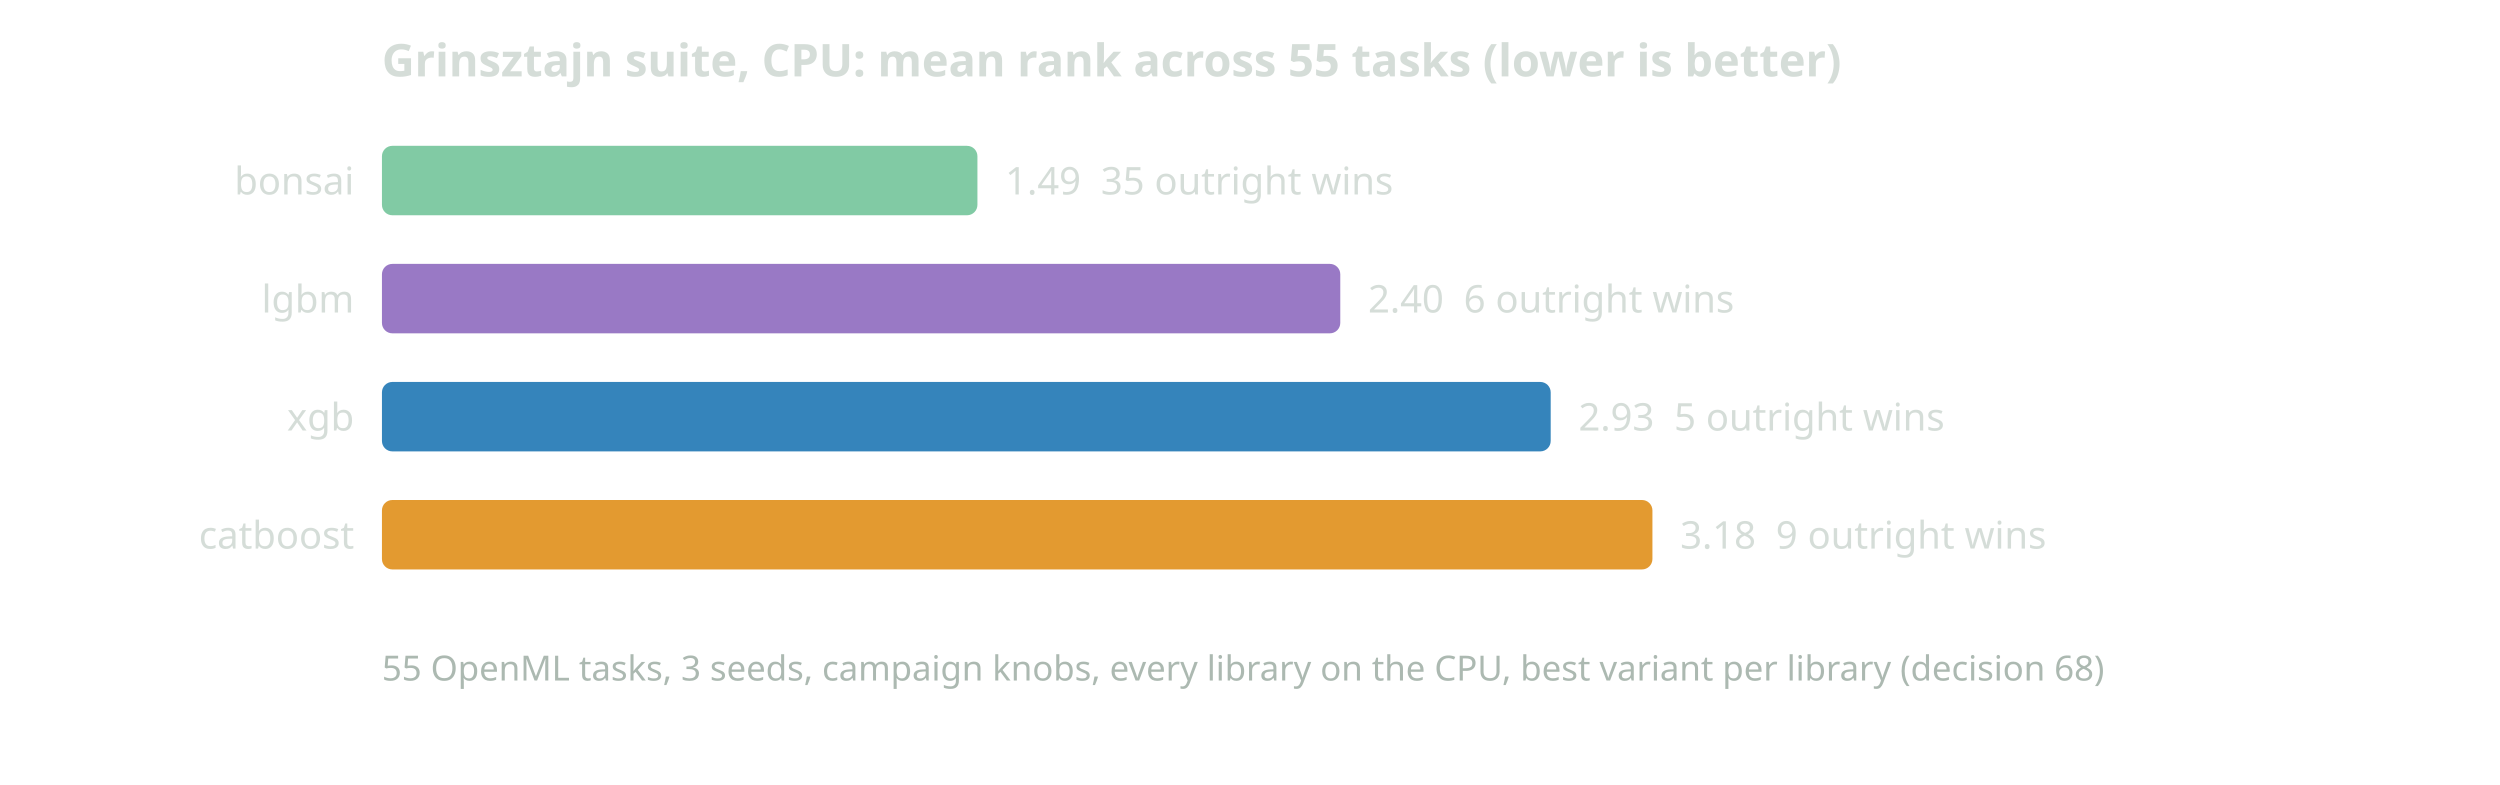
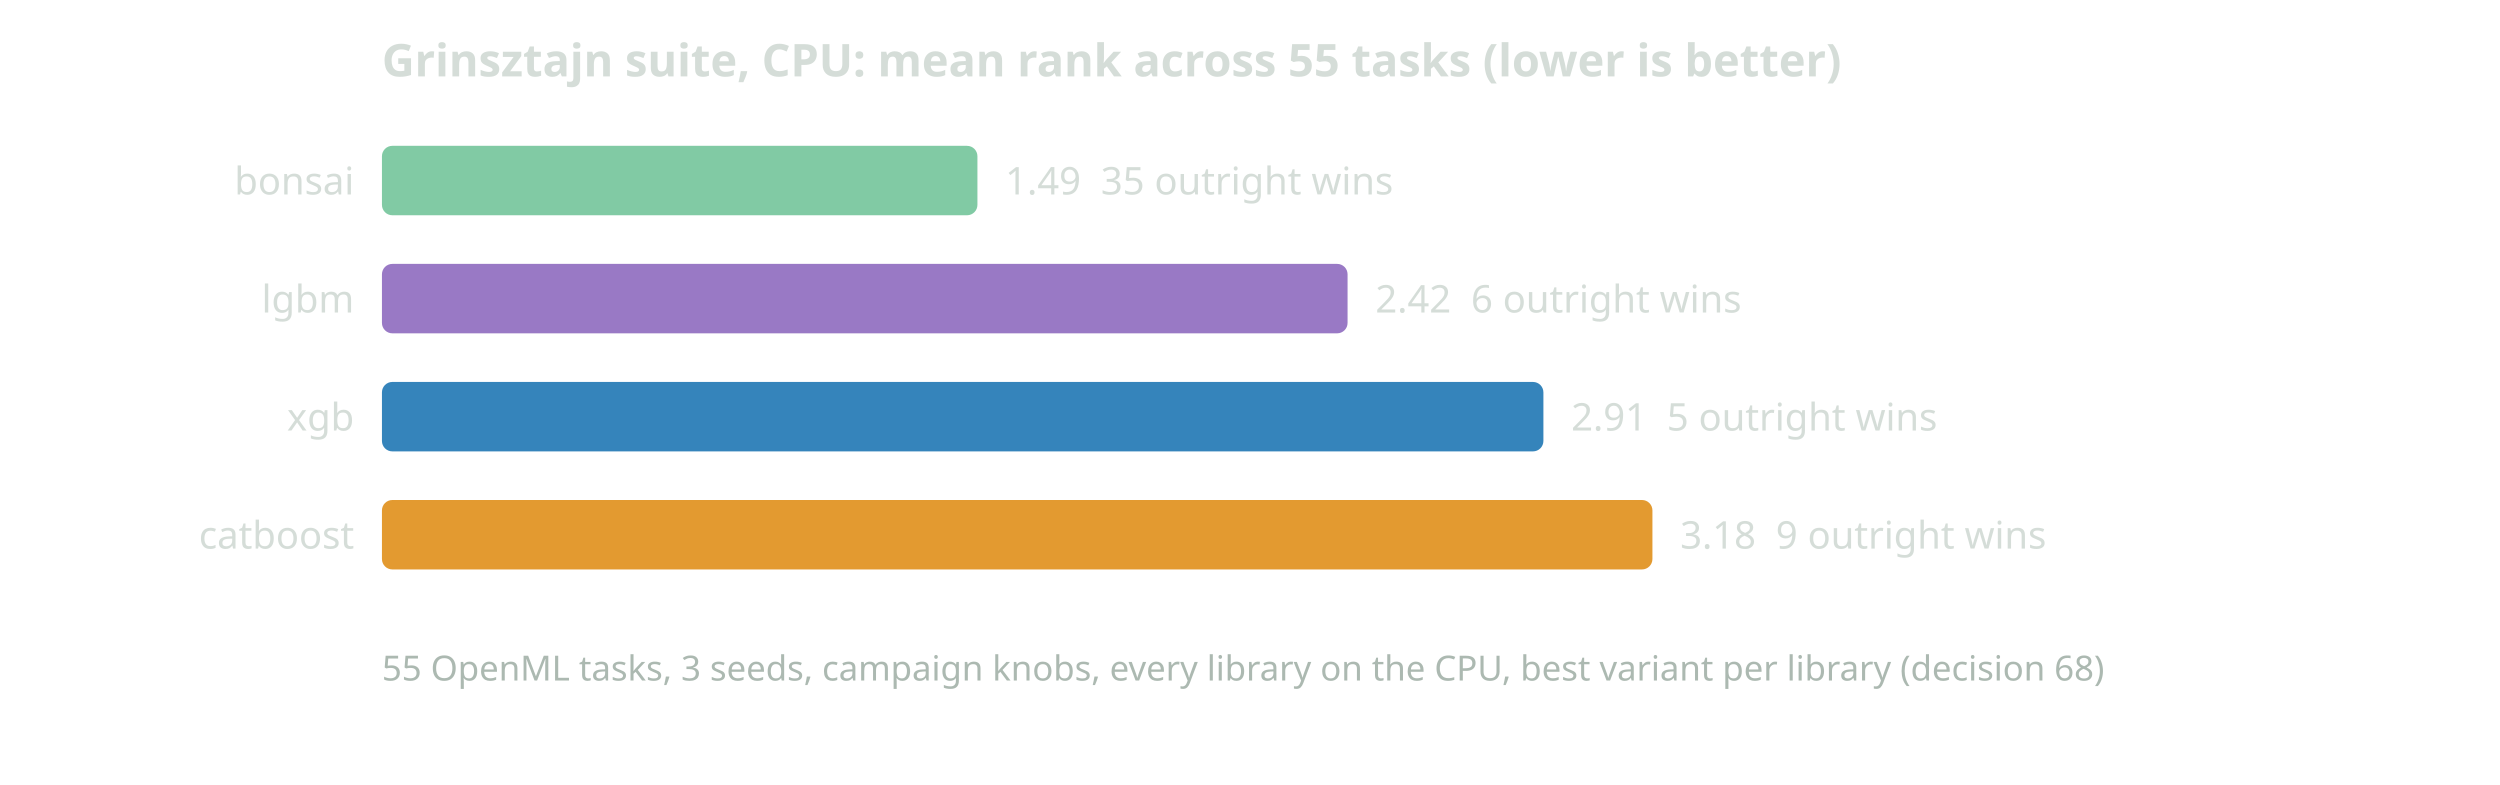
<svg xmlns="http://www.w3.org/2000/svg" width="720" height="226" viewBox="0 0 720 226">
  <text x="110" y="22" font-size="13" fill="#d5ddd8" font-family="IBM Plex Sans,system-ui,sans-serif" text-anchor="start" font-weight="bold">Grinsztajn suite, CPU: mean rank across 55 tasks (lower is better)</text>
  <text x="102" y="56" font-size="11" fill="#d5ddd8" font-family="IBM Plex Sans,system-ui,sans-serif" text-anchor="end" font-weight="normal">bonsai</text>
  <rect x="110" y="42" width="171.5" height="20" rx="3" fill="#74c49a" fill-opacity="0.9" />
  <text x="289.5" y="56" font-size="11" fill="#d5ddd8" font-family="IBM Plex Sans,system-ui,sans-serif" text-anchor="start" font-weight="normal">1.49  35 outright wins</text>
  <text x="102" y="90" font-size="11" fill="#d5ddd8" font-family="IBM Plex Sans,system-ui,sans-serif" text-anchor="end" font-weight="normal">lgbm</text>
-   <rect x="110" y="76" width="276.0" height="20" rx="3" fill="#8e6bbf" fill-opacity="0.9" />
-   <text x="394.0" y="90" font-size="11" fill="#d5ddd8" font-family="IBM Plex Sans,system-ui,sans-serif" text-anchor="start" font-weight="normal">2.40  6 outright wins</text>
+   <rect x="110" y="76" width="278.1" height="20" rx="3" fill="#8e6bbf" fill-opacity="0.9" />
+   <text x="396.1" y="90" font-size="11" fill="#d5ddd8" font-family="IBM Plex Sans,system-ui,sans-serif" text-anchor="start" font-weight="normal">2.42  6 outright wins</text>
  <text x="102" y="124" font-size="11" fill="#d5ddd8" font-family="IBM Plex Sans,system-ui,sans-serif" text-anchor="end" font-weight="normal">xgb</text>
-   <rect x="110" y="110" width="336.6" height="20" rx="3" fill="#1f77b4" fill-opacity="0.9" />
-   <text x="454.6" y="124" font-size="11" fill="#d5ddd8" font-family="IBM Plex Sans,system-ui,sans-serif" text-anchor="start" font-weight="normal">2.93  5 outright wins</text>
+   <rect x="110" y="110" width="334.5" height="20" rx="3" fill="#1f77b4" fill-opacity="0.9" />
+   <text x="452.5" y="124" font-size="11" fill="#d5ddd8" font-family="IBM Plex Sans,system-ui,sans-serif" text-anchor="start" font-weight="normal">2.91  5 outright wins</text>
  <text x="102" y="158" font-size="11" fill="#d5ddd8" font-family="IBM Plex Sans,system-ui,sans-serif" text-anchor="end" font-weight="normal">catboost</text>
  <rect x="110" y="144" width="365.9" height="20" rx="3" fill="#e08f1a" fill-opacity="0.9" />
  <text x="483.9" y="158" font-size="11" fill="#d5ddd8" font-family="IBM Plex Sans,system-ui,sans-serif" text-anchor="start" font-weight="normal">3.18  9 outright wins</text>
  <text x="110" y="196" font-size="10" fill="#acb9b1" font-family="IBM Plex Sans,system-ui,sans-serif" text-anchor="start" font-weight="normal">55 OpenML tasks, 3 seeds, campaign knobs, every library on the CPU, best variant per library (decision 68)</text>
</svg>
